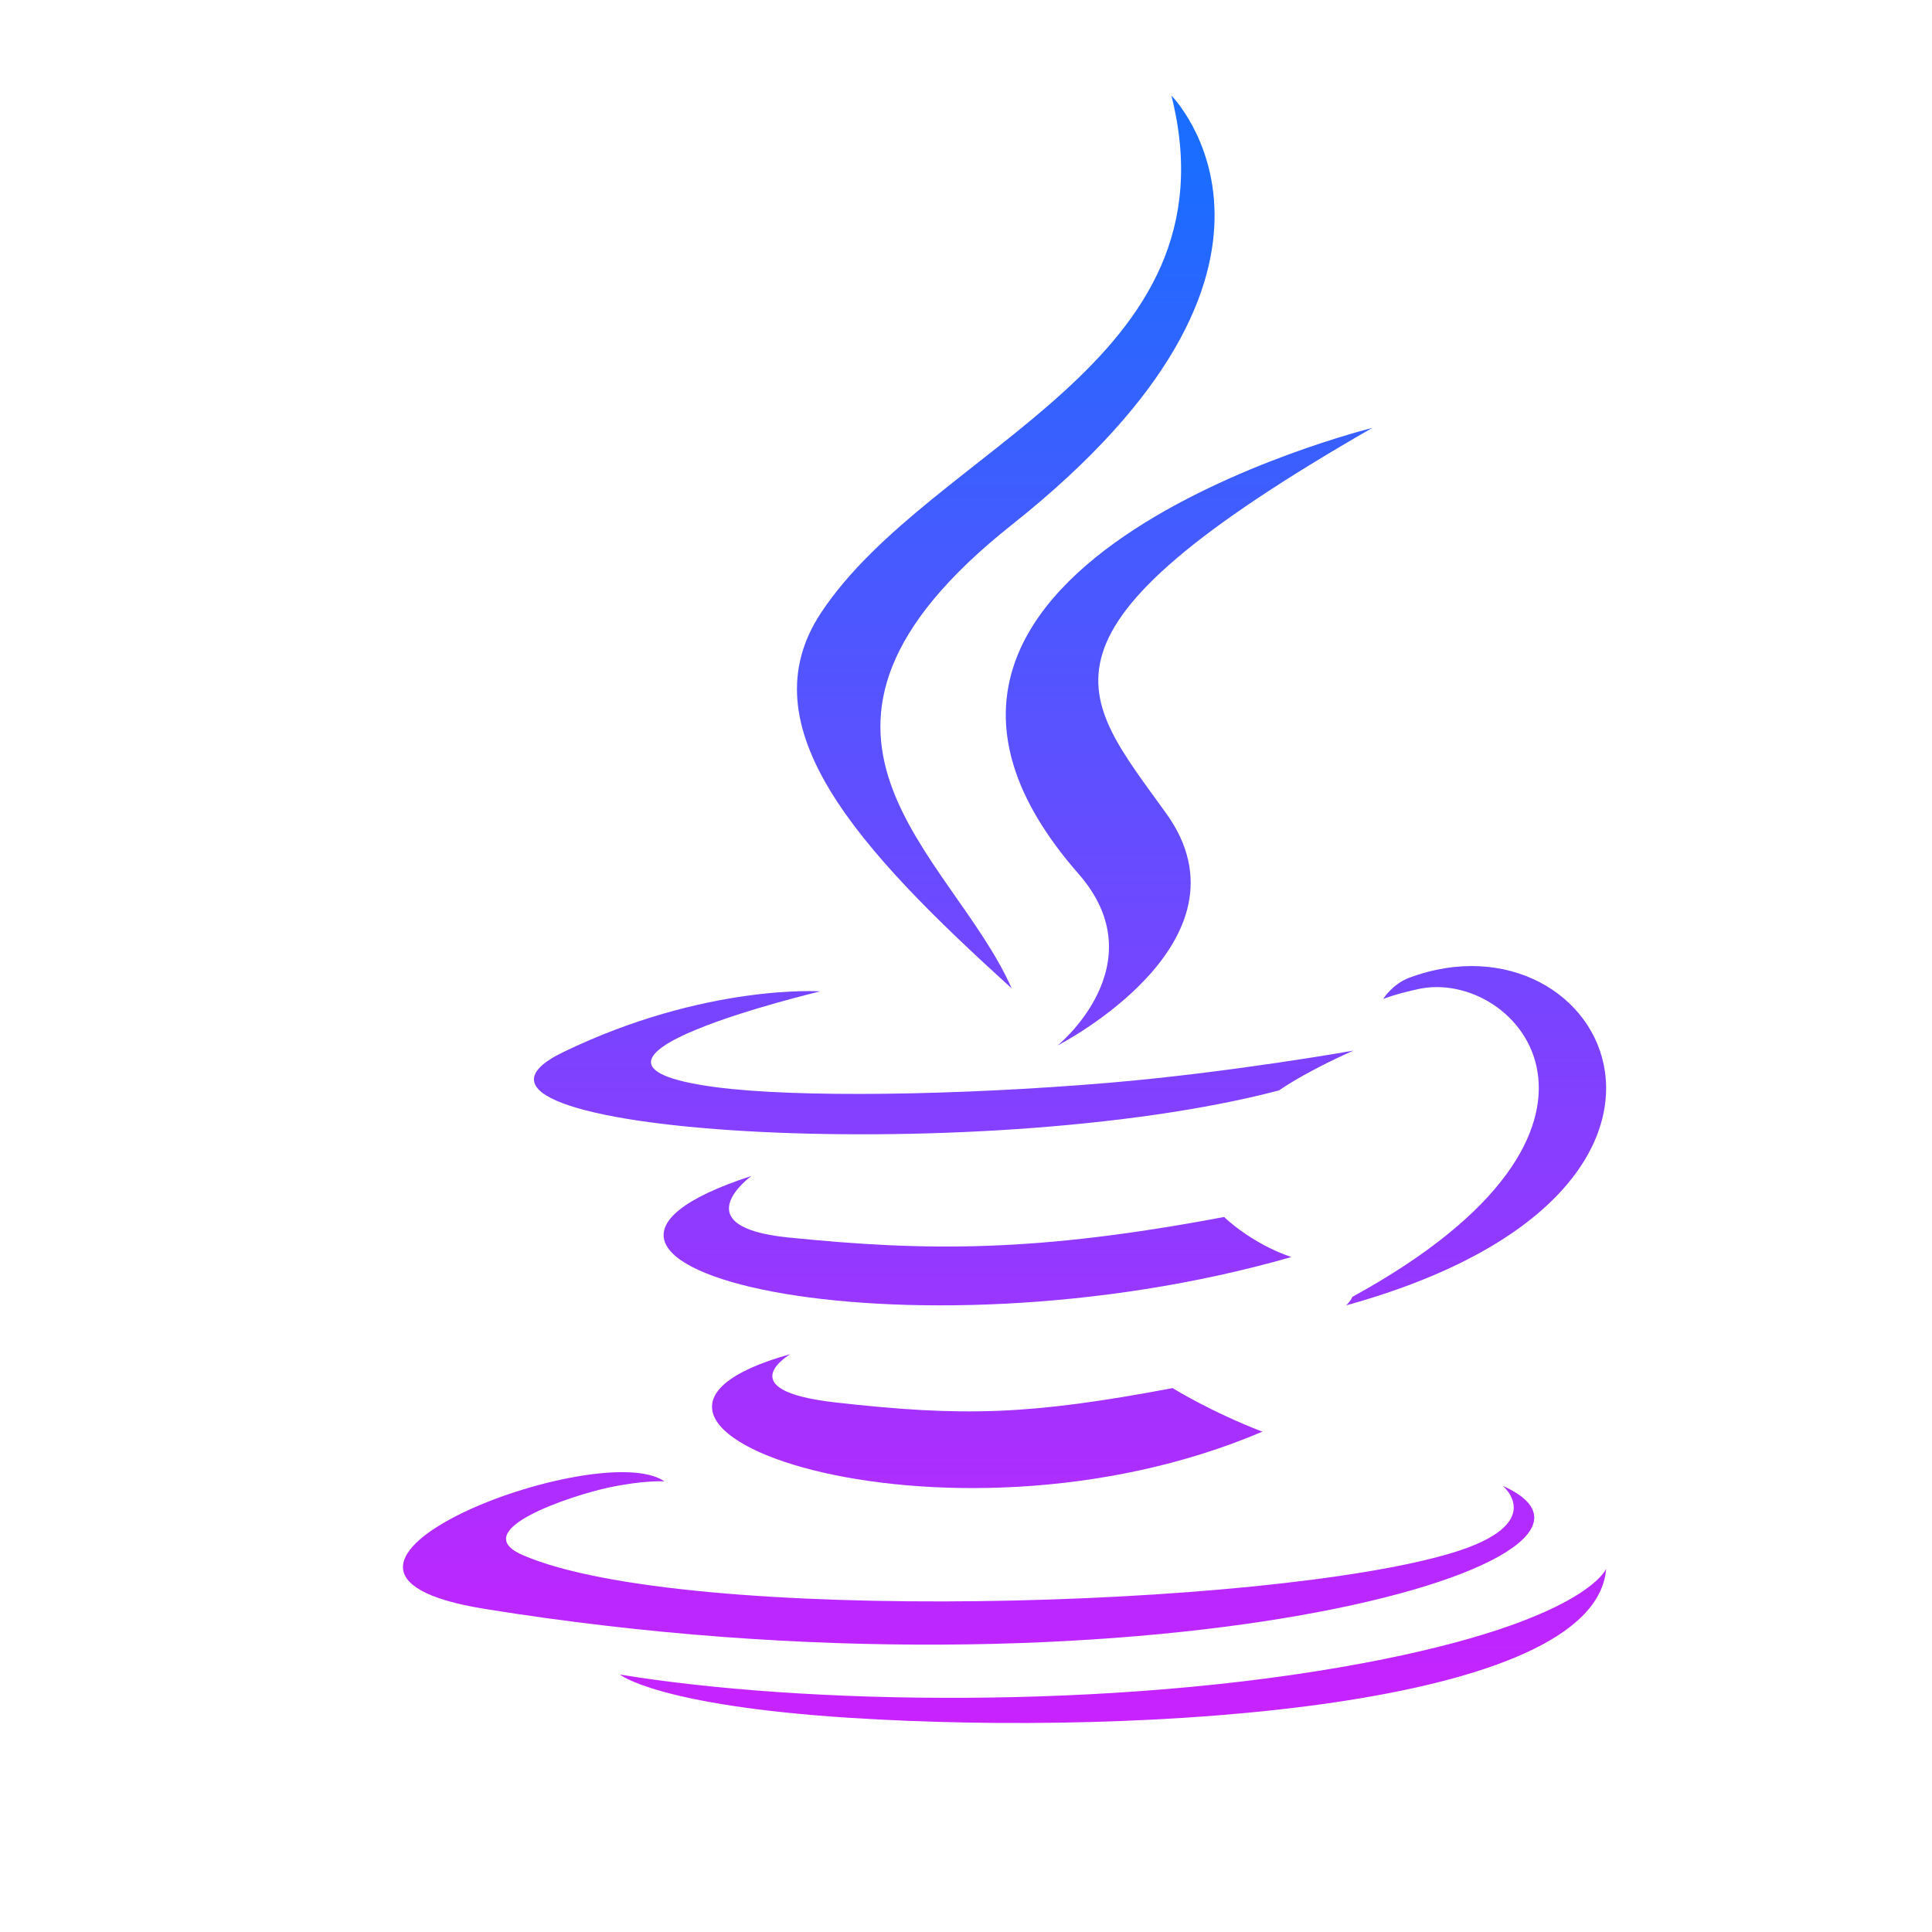
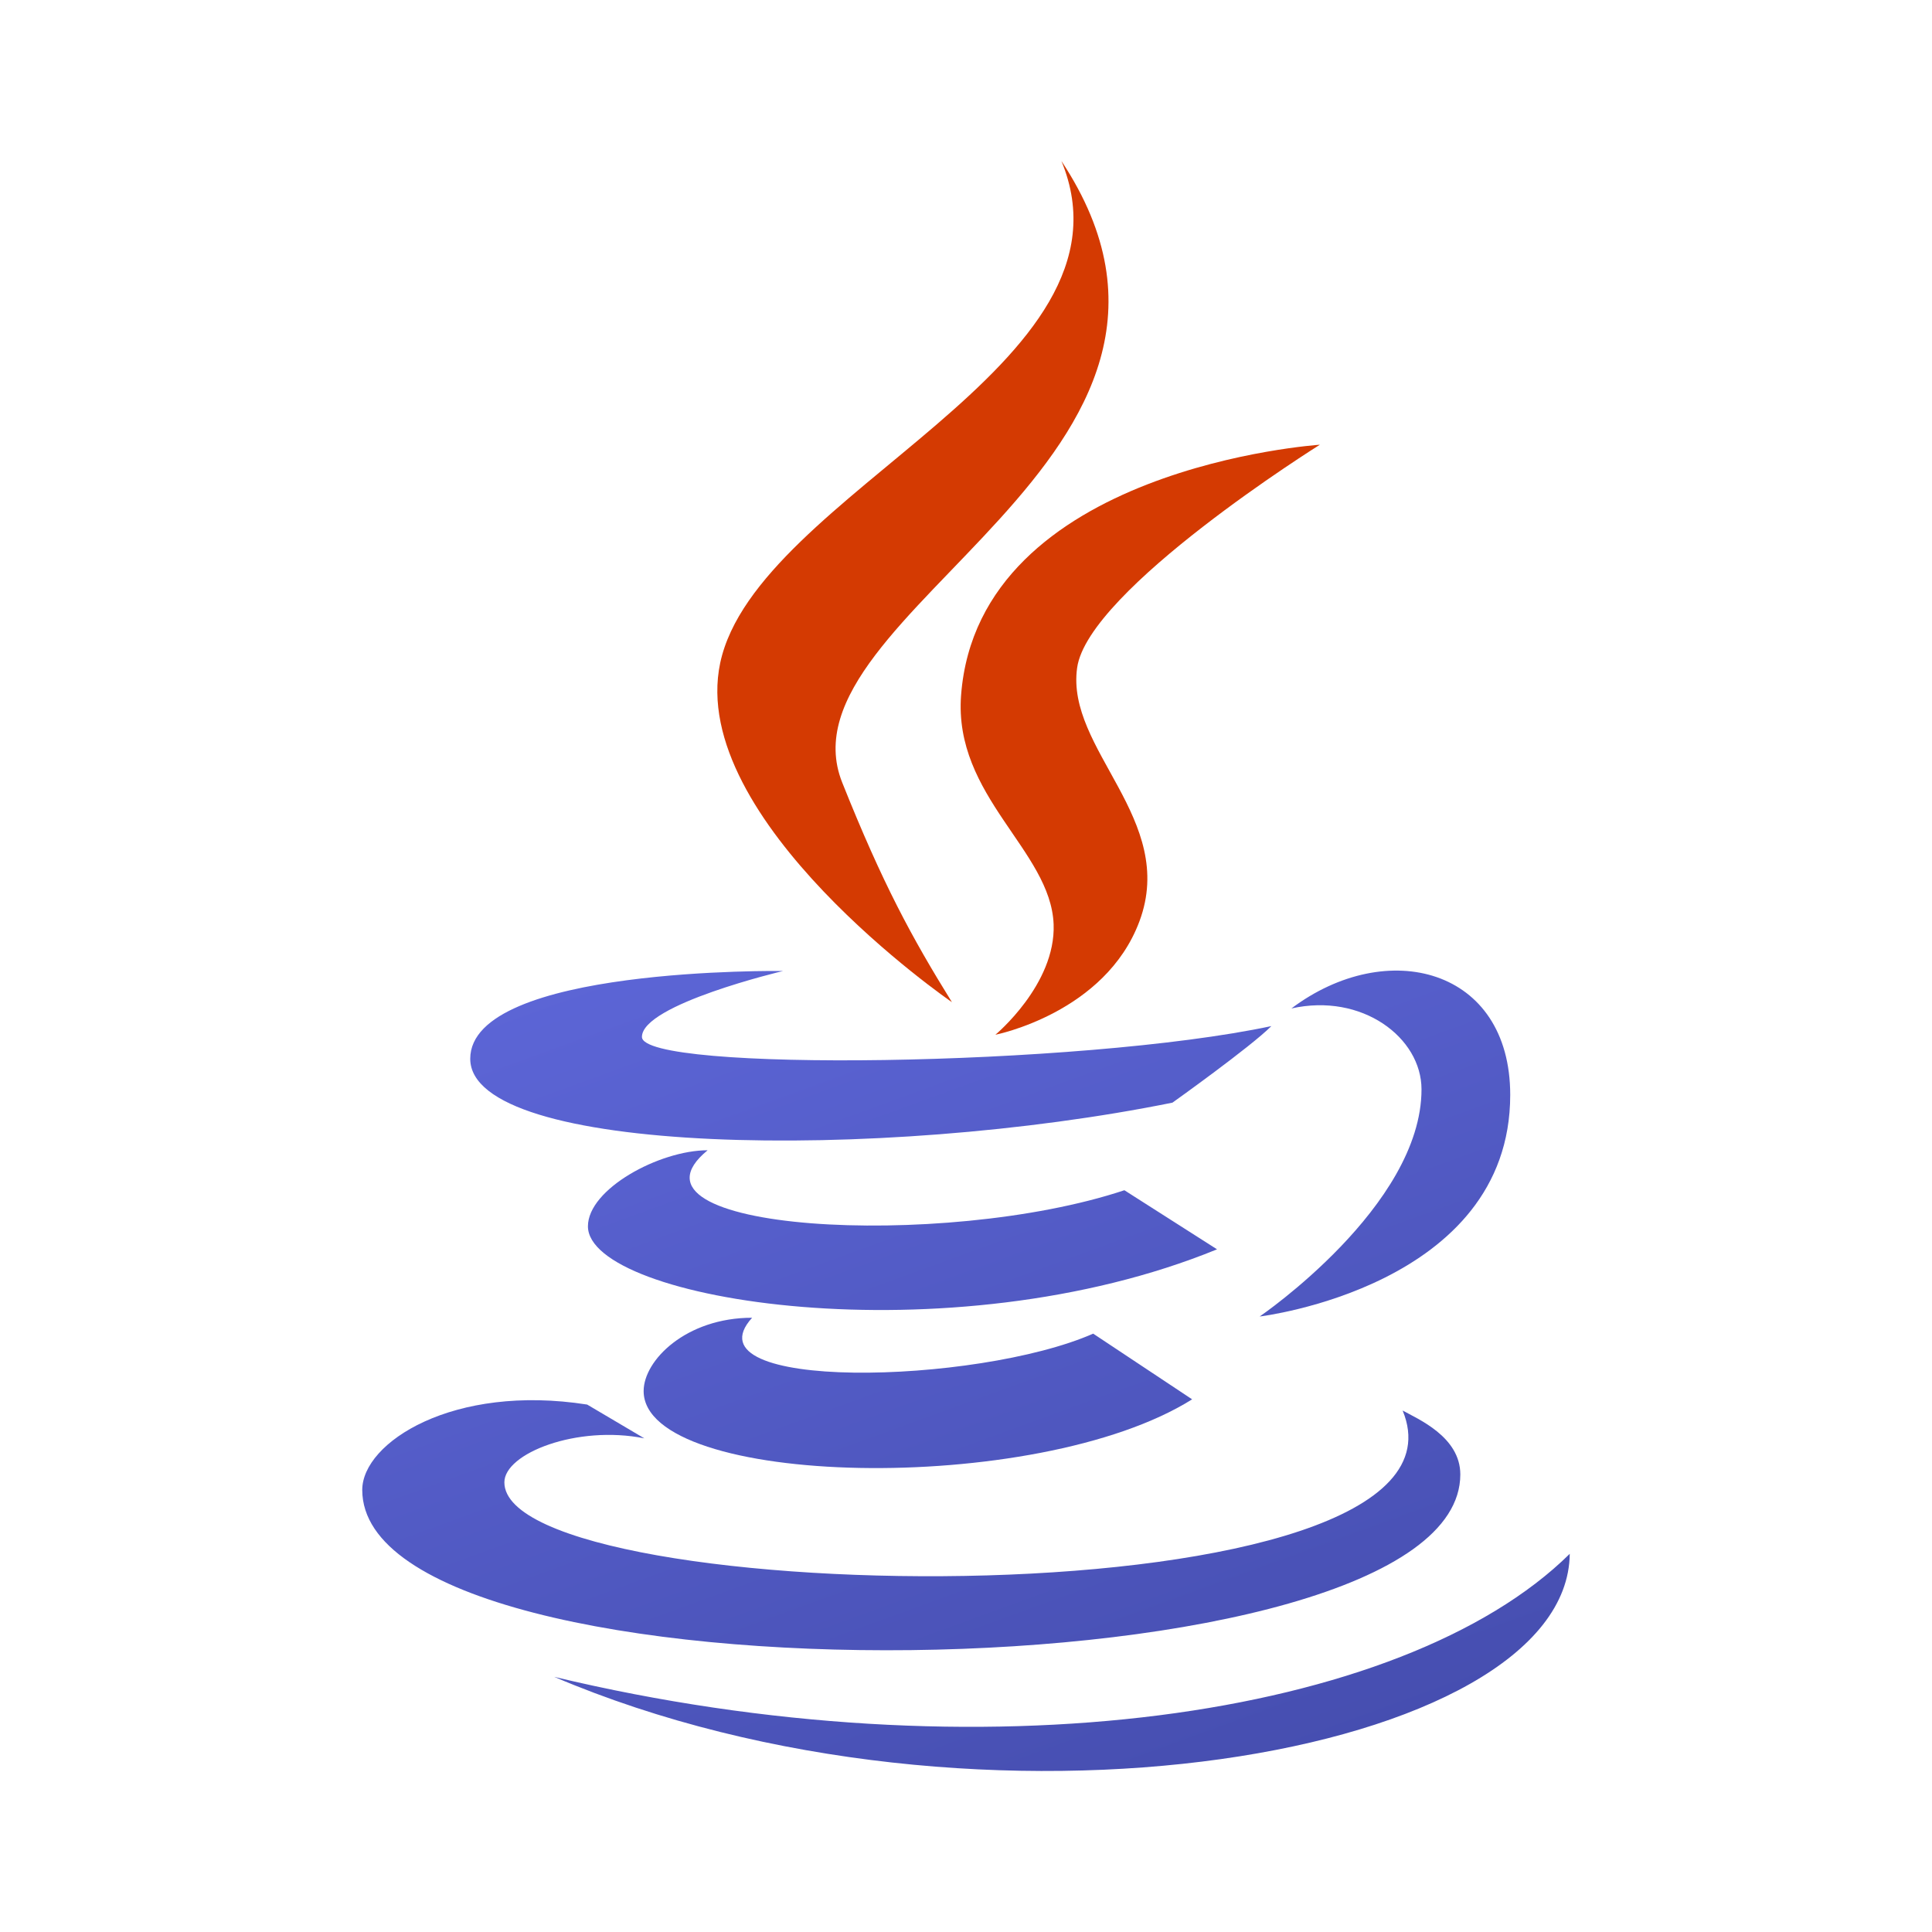
- <svg xmlns="http://www.w3.org/2000/svg" viewBox="0 0 64 64" width="128" height="128" version="1.1" id="svg272">
-   <defs id="defs276" />
-   <linearGradient id="NYqtCkFrnKYpo6Y7I~_Wea" x1="31.287" x2="31.287" y1="3.383" y2="62.905" gradientUnits="userSpaceOnUse" gradientTransform="matrix(0.8646123,0,0,0.8646123,5.65064,2.605442)">
-     <stop offset="0" stop-color="#1a6dff" id="stop216" />
-     <stop offset="1" stop-color="#c822ff" id="stop218" />
+ <svg xmlns="http://www.w3.org/2000/svg" viewBox="0 0 48 48" width="144px" height="144px">
+   <path fill="#d43a02" d="M23.65,24.898c-0.998-1.609-1.722-2.943-2.725-5.455C19.229,15.2,31.24,11.366,26.37,3.999 c2.111,5.089-7.577,8.235-8.477,12.473C17.07,20.37,23.645,24.898,23.65,24.898z" />
+   <path fill="#d43a02" d="M23.878,17.27c-0.192,2.516,2.229,3.857,2.299,5.695c0.056,1.496-1.447,2.743-1.447,2.743 s2.728-0.536,3.579-2.818c0.945-2.534-1.834-4.269-1.548-6.298c0.267-1.938,6.031-5.543,6.031-5.543S24.311,11.611,23.878,17.27z" />
+   <linearGradient id="P9ujQJgz7XN9Qbny9S64Ha" x1="22.677" x2="30.737" y1="21.174" y2="43.318" gradientUnits="userSpaceOnUse">
+     <stop offset="0" stop-color="#5c65d6" />
+     <stop offset=".999" stop-color="#464eb0" />
  </linearGradient>
-   <path fill="url(#NYqtCkFrnKYpo6Y7I~_Wea)" d="m 26.184,44.857 c -8.309,2.308 5.055,7.075 15.633,2.569 -1.733,-0.67 -2.973,-1.443 -2.973,-1.443 -4.719,0.888 -6.908,0.957 -11.19,0.472 -3.535,-0.404 -1.47,-1.598 -1.47,-1.598 z" id="path221" style="fill:url(#NYqtCkFrnKYpo6Y7I~_Wea);stroke-width:0.865" />
-   <linearGradient id="NYqtCkFrnKYpo6Y7I~_Web" x1="30.914" x2="30.914" y1="3.911" y2="62.581" gradientUnits="userSpaceOnUse" gradientTransform="matrix(0.8646123,0,0,0.8646123,5.65064,2.605442)">
-     <stop offset="0" stop-color="#1a6dff" id="stop223" />
-     <stop offset="1" stop-color="#c822ff" id="stop225" />
+   <path fill="url(#P9ujQJgz7XN9Qbny9S64Ha)" d="M32.084,25.055c1.754-0.394,3.233,0.723,3.233,2.01c0,2.901-4.021,5.643-4.021,5.643 s6.225-0.742,6.225-5.505C37.521,24.053,34.464,23.266,32.084,25.055z M29.129,27.395c0,0,1.941-1.383,2.458-1.902 c-4.763,1.011-15.638,1.147-15.638,0.269c0-0.809,3.507-1.638,3.507-1.638s-7.773-0.112-7.773,2.181 C11.683,28.695,21.858,28.866,29.129,27.395z" />
+   <linearGradient id="P9ujQJgz7XN9Qbny9S64Hb" x1="19.498" x2="27.296" y1="22.77" y2="44.196" gradientUnits="userSpaceOnUse">
+     <stop offset="0" stop-color="#5c65d6" />
+     <stop offset=".999" stop-color="#464eb0" />
  </linearGradient>
-   <path fill="url(#NYqtCkFrnKYpo6Y7I~_Web)" d="m 40.551,40.314 c -6.251,1.179 -9.863,1.141 -14.438,0.679 -3.537,-0.359 -1.221,-2.038 -1.221,-2.038 -9.154,2.976 5.093,6.351 17.884,2.687 -1.36,-0.469 -2.225,-1.328 -2.225,-1.328 z" id="path228" style="fill:url(#NYqtCkFrnKYpo6Y7I~_Web);stroke-width:0.865" />
-   <linearGradient id="NYqtCkFrnKYpo6Y7I~_Wec" x1="39.018" x2="39.018" y1="3.213" y2="62.957" gradientUnits="userSpaceOnUse" gradientTransform="matrix(0.8646123,0,0,0.8646123,5.65064,2.605442)">
-     <stop offset="0" stop-color="#1a6dff" id="stop230" />
-     <stop offset="1" stop-color="#c822ff" id="stop232" />
+   <path fill="url(#P9ujQJgz7XN9Qbny9S64Hb)" d="M27.935,29.571 c-4.509,1.499-12.814,1.02-10.354-0.993c-1.198,0-2.974,0.963-2.974,1.889c0,1.857,8.982,3.291,15.63,0.572L27.935,29.571z" />
+   <linearGradient id="P9ujQJgz7XN9Qbny9S64Hc" x1="18.698" x2="26.59" y1="23.455" y2="45.14" gradientUnits="userSpaceOnUse">
+     <stop offset="0" stop-color="#5c65d6" />
+     <stop offset=".999" stop-color="#464eb0" />
  </linearGradient>
-   <path fill="url(#NYqtCkFrnKYpo6Y7I~_Wec)" d="m 45.454,14.177 c 0,0 -18.624,4.609 -9.729,14.767 2.624,2.994 -0.689,5.688 -0.689,5.688 0,0 6.663,-3.408 3.603,-7.677 -2.858,-3.982 -5.05,-5.959 6.815,-12.778 z" id="path235" style="fill:url(#NYqtCkFrnKYpo6Y7I~_Wec);stroke-width:0.865" />
-   <linearGradient id="NYqtCkFrnKYpo6Y7I~_Wed" x1="30.574" x2="30.574" y1="3.373" y2="62.927" gradientUnits="userSpaceOnUse" gradientTransform="matrix(0.8646123,0,0,0.8646123,5.65064,2.605442)">
-     <stop offset="0" stop-color="#1a6dff" id="stop237" />
-     <stop offset="1" stop-color="#c822ff" id="stop239" />
+   <path fill="url(#P9ujQJgz7XN9Qbny9S64Hc)" d="M18.686,32.739 c-1.636,0-2.695,1.054-2.695,1.822c0,2.391,9.76,2.632,13.627,0.205l-2.458-1.632C24.271,34.404,17.014,34.579,18.686,32.739z" />
+   <linearGradient id="P9ujQJgz7XN9Qbny9S64Hd" x1="18.03" x2="25.861" y1="24.198" y2="45.712" gradientUnits="userSpaceOnUse">
+     <stop offset="0" stop-color="#5c65d6" />
+     <stop offset=".999" stop-color="#464eb0" />
  </linearGradient>
-   <path fill="url(#NYqtCkFrnKYpo6Y7I~_Wed)" d="m 49.781,49.222 c 0,0 1.529,1.252 -1.683,2.221 -6.107,1.84 -25.415,2.395 -30.779,0.073 -1.928,-0.834 1.688,-1.992 2.826,-2.235 1.186,-0.256 1.864,-0.208 1.864,-0.208 -2.144,-1.502 -13.861,2.95 -5.951,4.224 21.569,3.478 39.319,-1.567 33.724,-4.076 z" id="path242" style="fill:url(#NYqtCkFrnKYpo6Y7I~_Wed);stroke-width:0.865" />
-   <linearGradient id="NYqtCkFrnKYpo6Y7I~_Wee" x1="29.622" x2="29.622" y1="3.213" y2="62.957" gradientUnits="userSpaceOnUse" gradientTransform="matrix(0.8646123,0,0,0.8646123,5.65064,2.605442)">
-     <stop offset="0" stop-color="#1a6dff" id="stop244" />
-     <stop offset="1" stop-color="#c822ff" id="stop246" />
+   <path fill="url(#P9ujQJgz7XN9Qbny9S64Hd)" d="M36.281,36.632 c0-0.936-1.055-1.377-1.433-1.588c2.228,5.373-22.317,4.956-22.317,1.784c0-0.721,1.807-1.427,3.477-1.093l-1.42-0.839 C11.26,34.374,9,35.837,9,37.017C9,42.52,36.281,42.255,36.281,36.632z" />
+   <linearGradient id="P9ujQJgz7XN9Qbny9S64He" x1="20.725" x2="28.228" y1="24.582" y2="45.197" gradientUnits="userSpaceOnUse">
+     <stop offset="0" stop-color="#5c65d6" />
+     <stop offset=".999" stop-color="#464eb0" />
  </linearGradient>
-   <path fill="url(#NYqtCkFrnKYpo6Y7I~_Wee)" d="m 42.366,36.122 c 1.037,-0.706 2.47,-1.319 2.47,-1.319 0,0 -4.082,0.727 -8.146,1.07 -4.974,0.416 -10.313,0.496 -12.992,0.139 -6.344,-0.845 3.478,-3.172 3.478,-3.172 0,0 -3.814,-0.257 -8.505,2.006 -5.546,2.676 13.721,3.893 23.695,1.276 z" id="path249" style="fill:url(#NYqtCkFrnKYpo6Y7I~_Wee);stroke-width:0.865" />
-   <linearGradient id="NYqtCkFrnKYpo6Y7I~_Wef" x1="50.02" x2="50.02" y1="0.999" y2="64.288" gradientUnits="userSpaceOnUse" gradientTransform="matrix(0.8646123,0,0,0.8646123,5.65064,2.605442)">
-     <stop offset="0" stop-color="#1a6dff" id="stop251" />
-     <stop offset="1" stop-color="#c822ff" id="stop253" />
-   </linearGradient>
-   <path fill="url(#NYqtCkFrnKYpo6Y7I~_Wef)" d="m 44.797,42.961 c -0.047,0.133 -0.204,0.281 -0.204,0.281 13.578,-3.762 8.586,-13.26 2.095,-10.855 -0.57,0.214 -0.869,0.706 -0.869,0.706 0,0 0.359,-0.153 1.163,-0.329 3.281,-0.72 7.981,4.63 -2.185,10.197 z" id="path256" style="fill:url(#NYqtCkFrnKYpo6Y7I~_Wef);stroke-width:0.865" />
-   <linearGradient id="NYqtCkFrnKYpo6Y7I~_Weg" x1="32" x2="32" y1="3.213" y2="62.957" gradientUnits="userSpaceOnUse" gradientTransform="matrix(0.8646123,0,0,0.8646123,5.65064,2.605442)">
-     <stop offset="0" stop-color="#1a6dff" id="stop258" />
-     <stop offset="1" stop-color="#c822ff" id="stop260" />
-   </linearGradient>
-   <path fill="url(#NYqtCkFrnKYpo6Y7I~_Weg)" d="m 33.513,32.741 c -1.983,-4.503 -8.708,-8.444 0.004,-15.356 C 44.379,8.768 38.804,3.165 38.804,3.165 c 2.25,8.901 -7.93,11.588 -11.605,17.132 -2.502,3.777 1.229,7.834 6.313,12.444 z" id="path263" style="fill:url(#NYqtCkFrnKYpo6Y7I~_Weg);stroke-width:0.865" />
-   <linearGradient id="NYqtCkFrnKYpo6Y7I~_Weh" x1="36.106" x2="36.106" y1="3.212" y2="62.958" gradientUnits="userSpaceOnUse" gradientTransform="matrix(0.8646123,0,0,0.8646123,5.65064,2.605442)">
-     <stop offset="0" stop-color="#1a6dff" id="stop265" />
-     <stop offset="1" stop-color="#c822ff" id="stop267" />
-   </linearGradient>
-   <path fill="url(#NYqtCkFrnKYpo6Y7I~_Weh)" d="m 45.161,55.093 c -8.306,1.56 -18.551,1.377 -24.628,0.378 0,0 1.244,1.027 7.641,1.436 9.732,0.622 24.677,-0.345 25.031,-4.939 0,0 -0.68,1.741 -8.043,3.125 z" id="path270" style="fill:url(#NYqtCkFrnKYpo6Y7I~_Weh);stroke-width:0.865" />
+   <path fill="url(#P9ujQJgz7XN9Qbny9S64He)" d="M39,38.604 c-4.146,4.095-14.659,5.587-25.231,3.057C24.341,46.164,38.95,43.628,39,38.604z" />
</svg>
